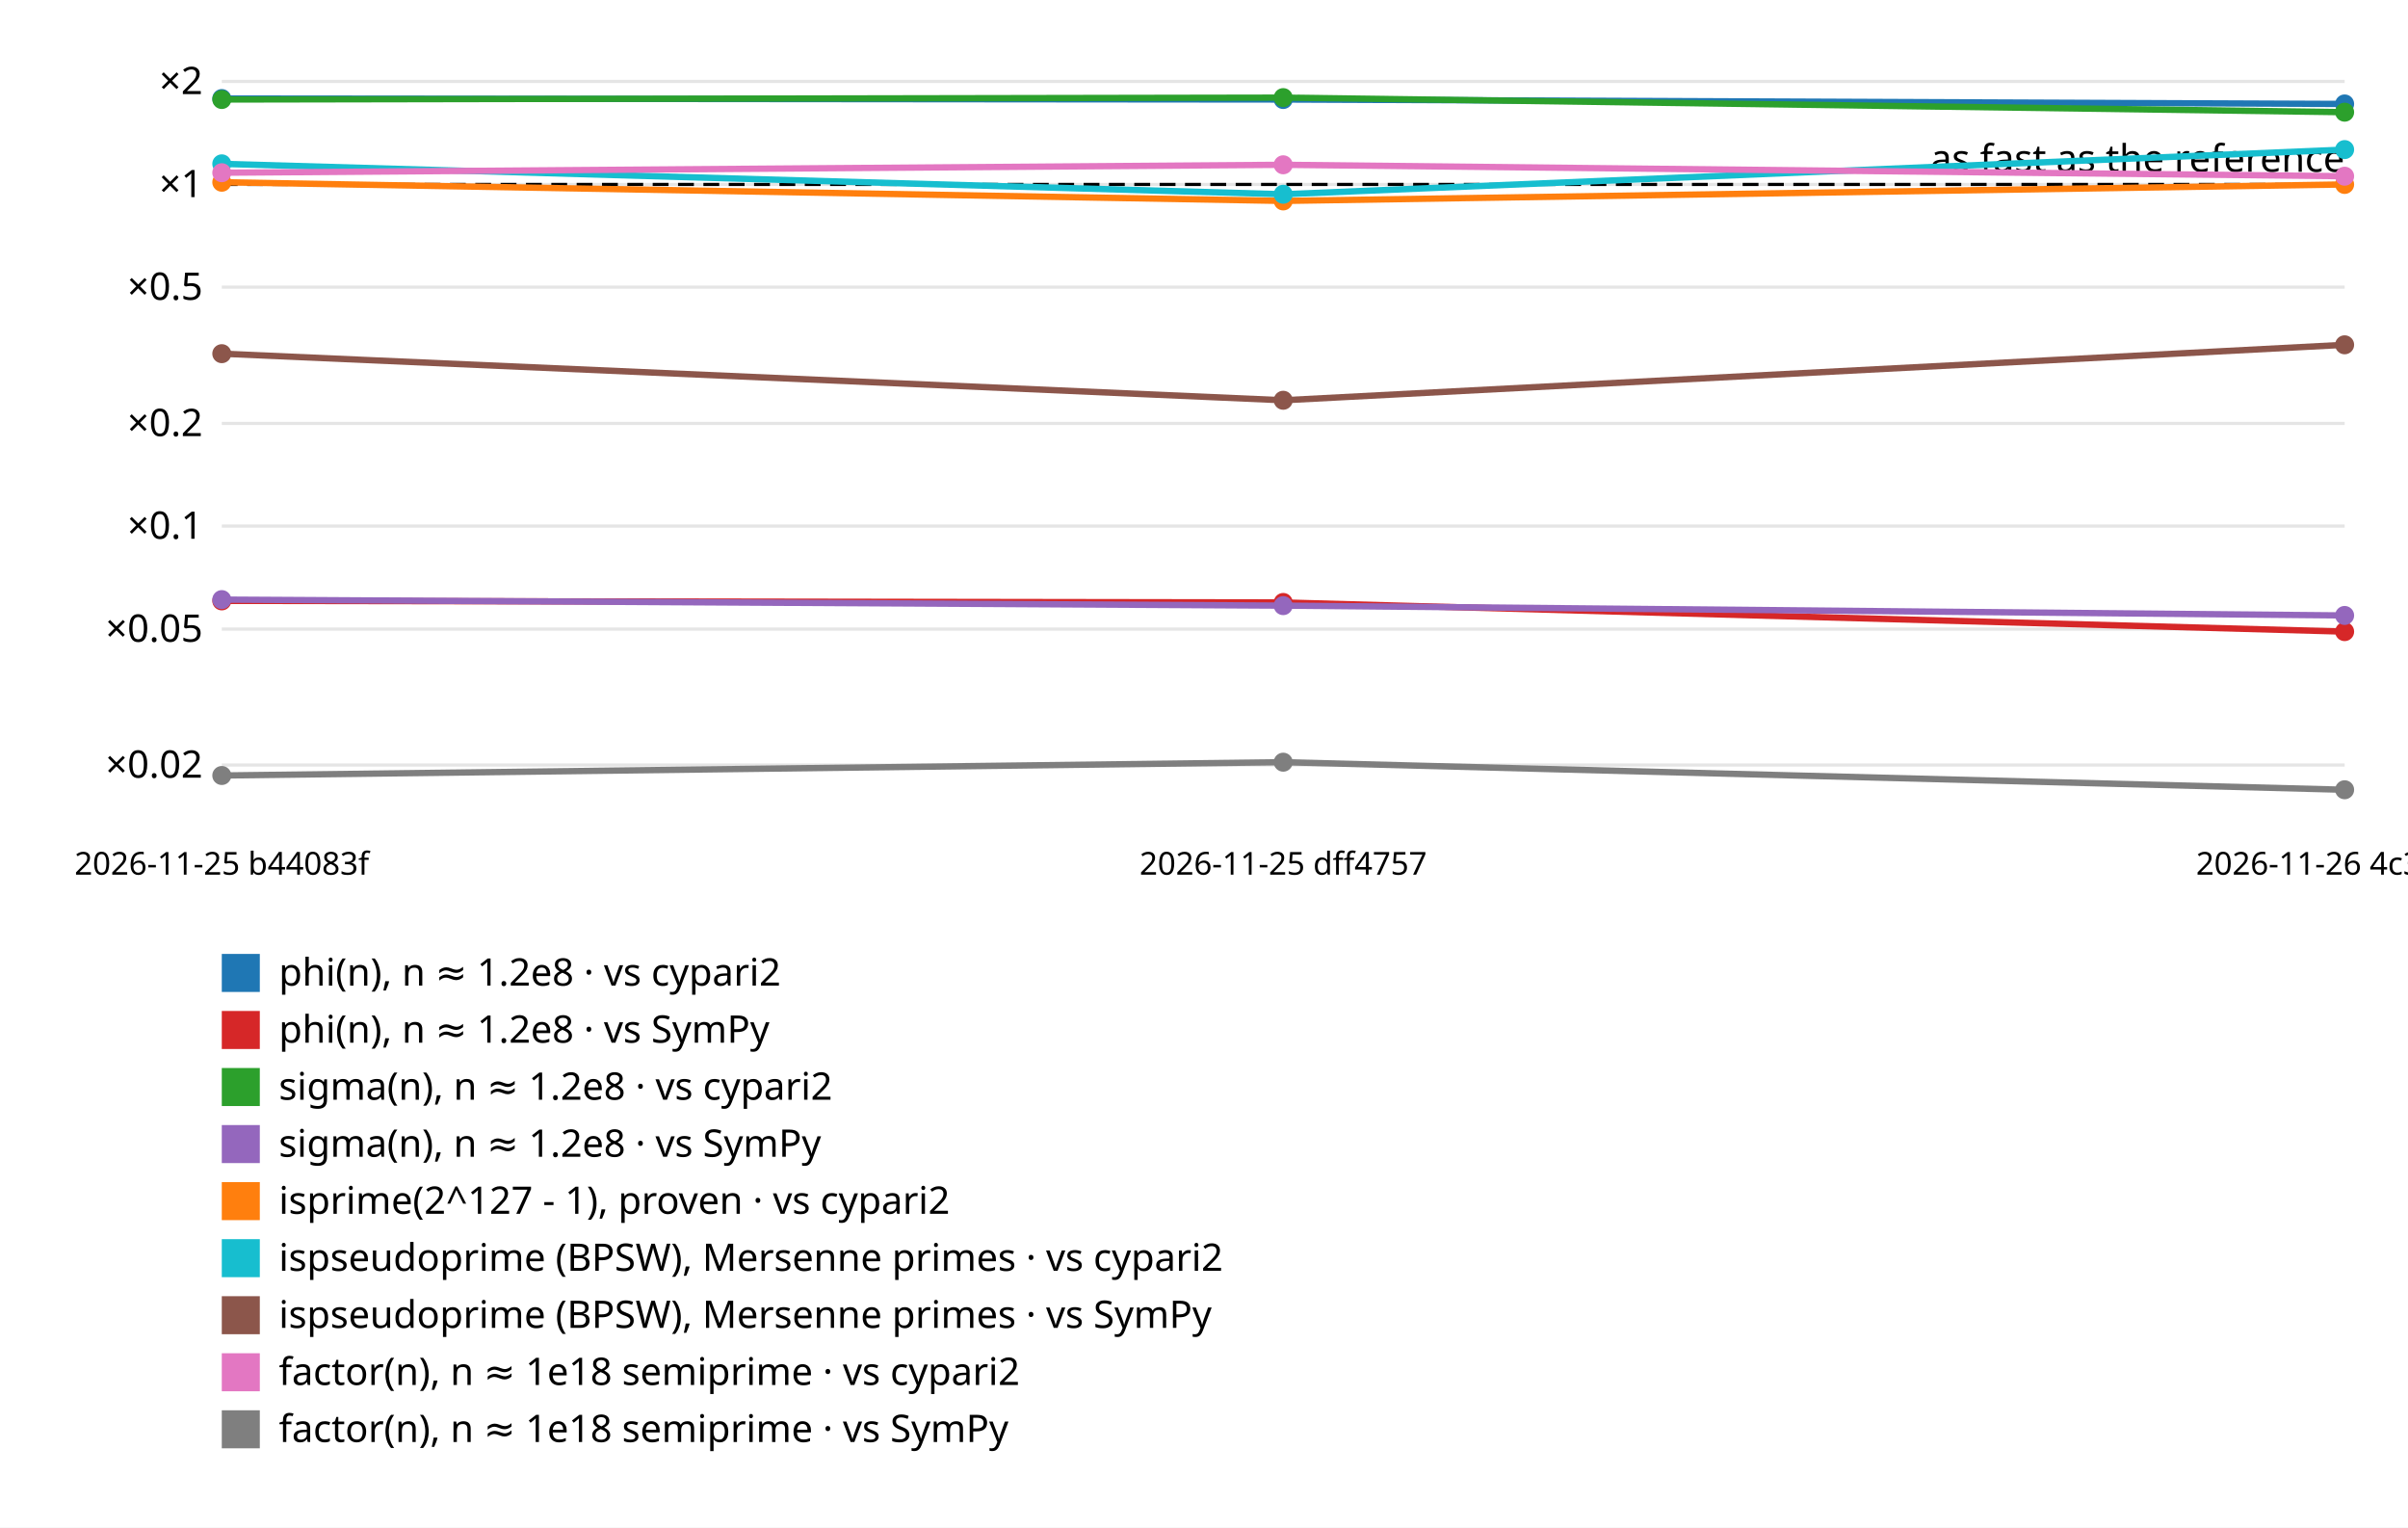
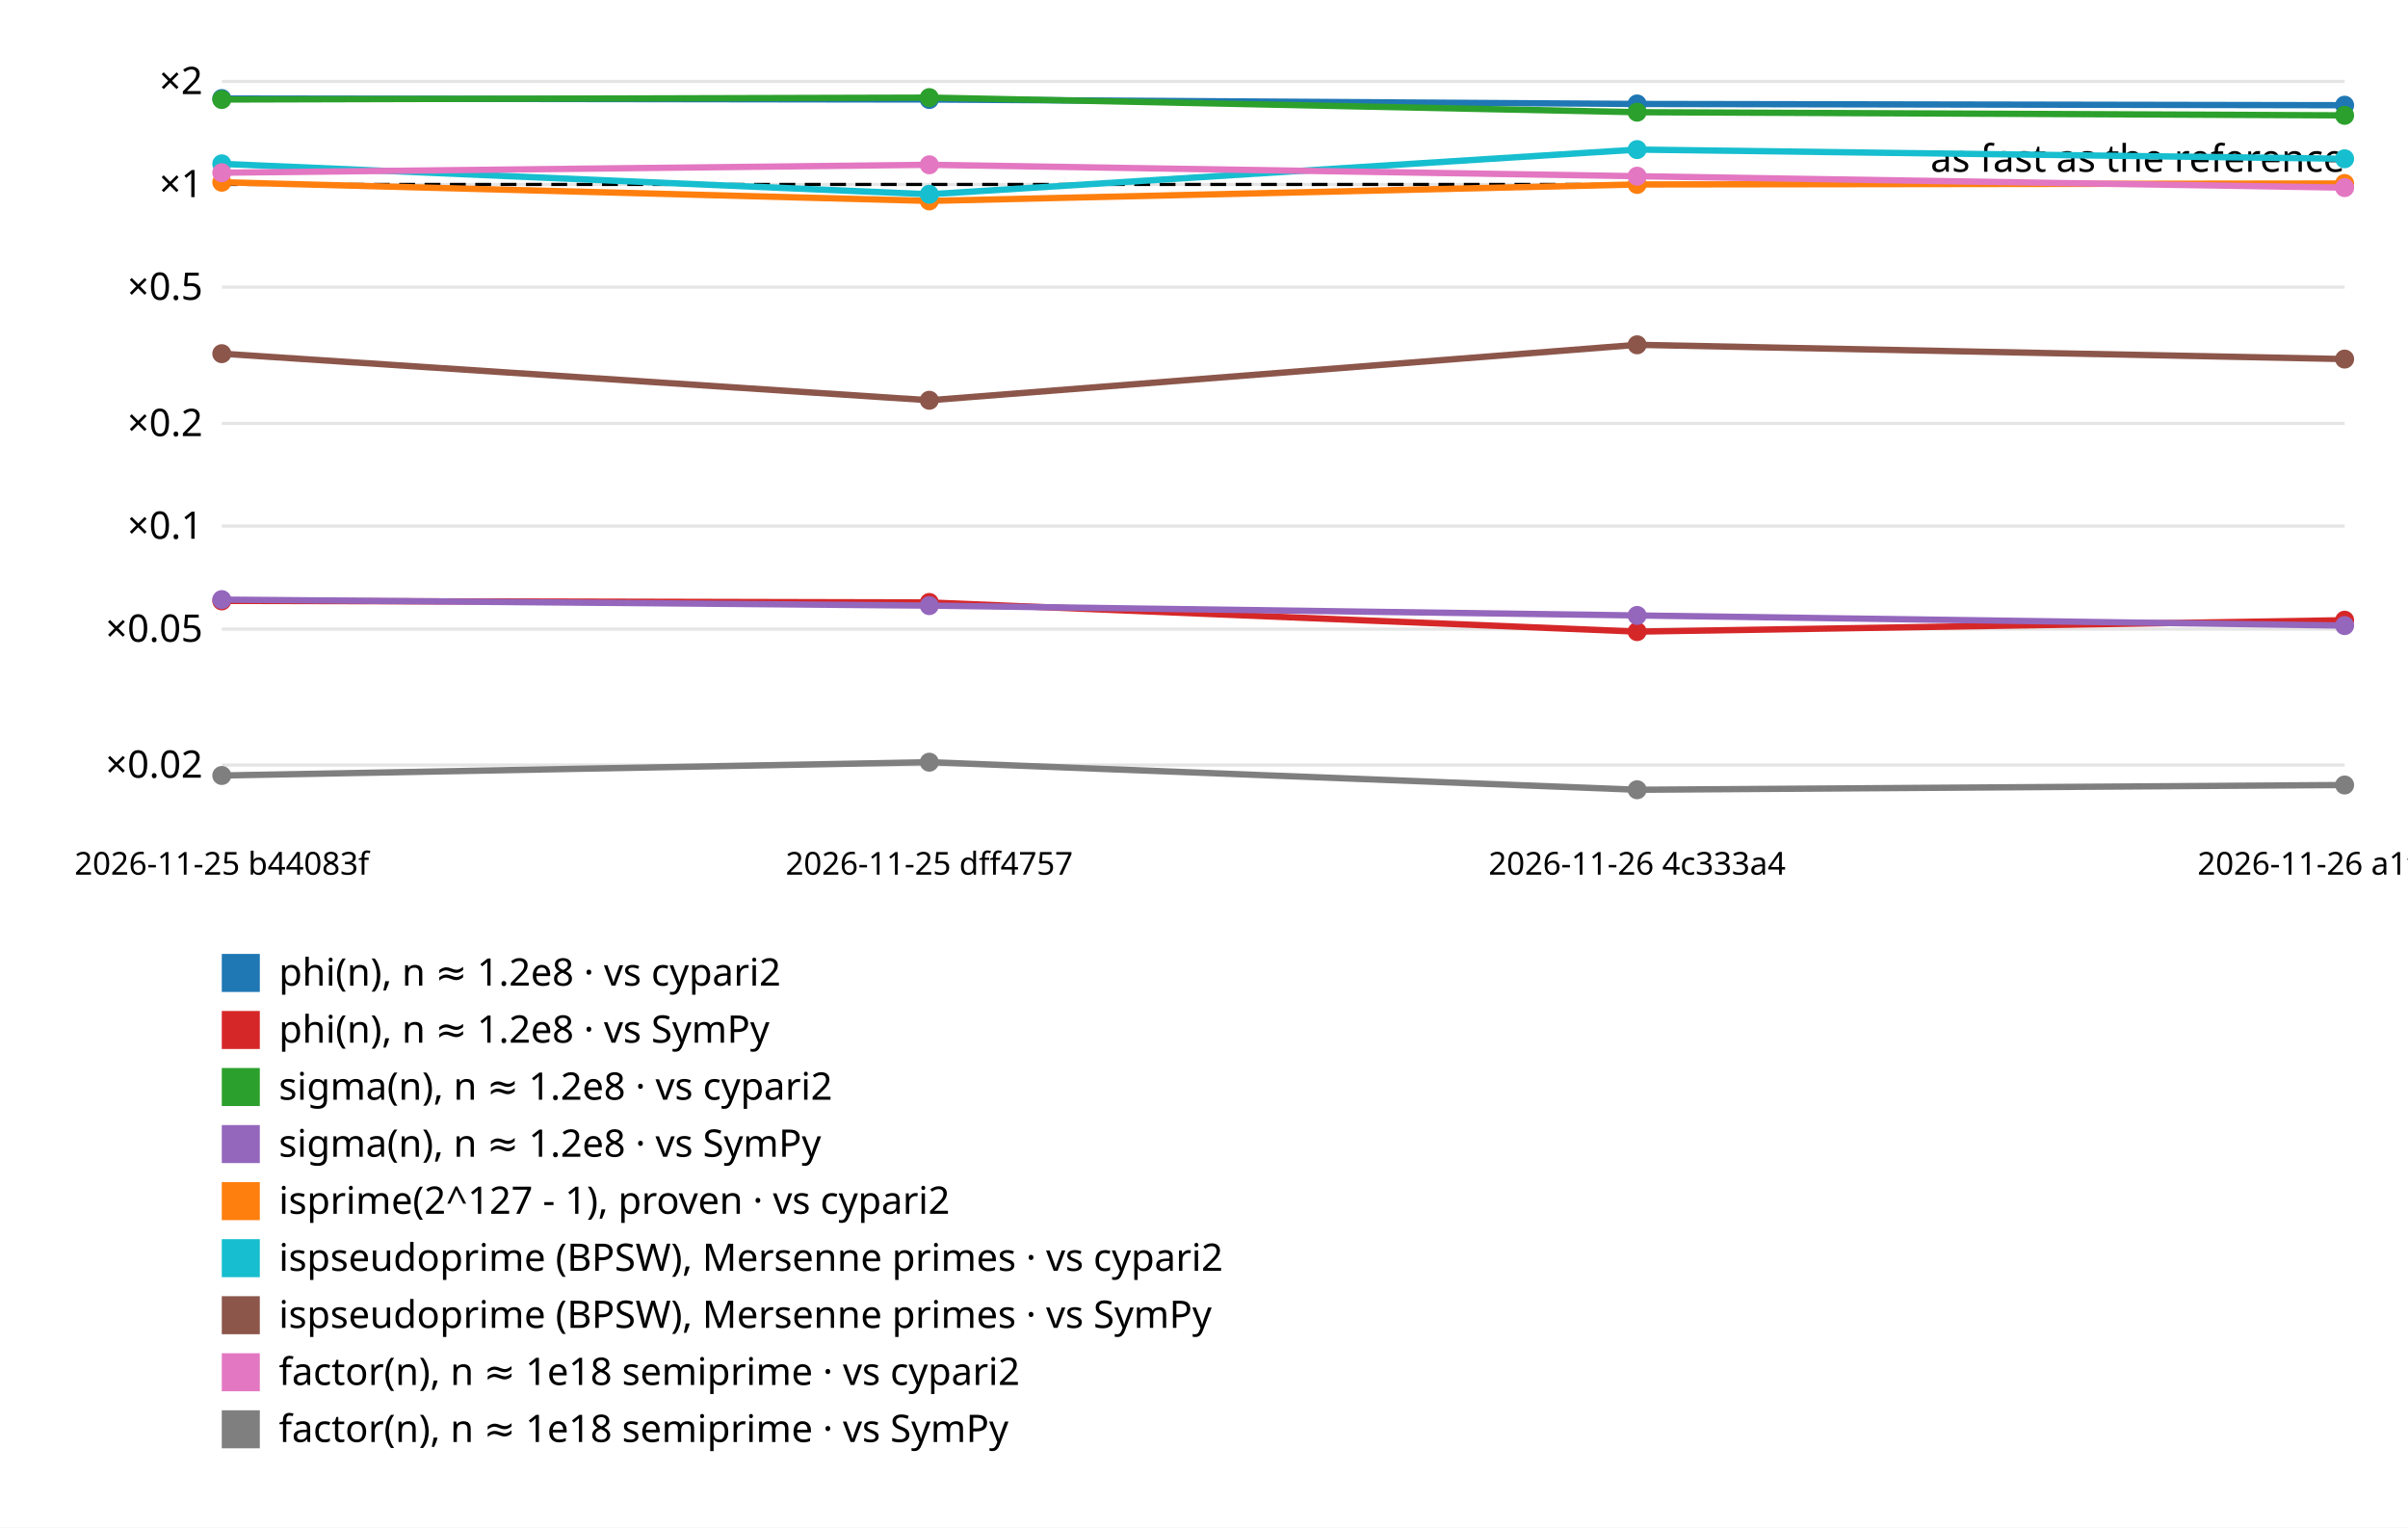
<svg xmlns="http://www.w3.org/2000/svg" width="760" height="482" font-family="sans-serif" font-size="12">
  <rect width="760" height="482" fill="white" />
  <line x1="70" x2="740" y1="241.4" y2="241.4" stroke="#e5e5e5" />
  <text x="64" y="245.4" text-anchor="end">×0.02</text>
  <line x1="70" x2="740" y1="198.5" y2="198.5" stroke="#e5e5e5" />
  <text x="64" y="202.5" text-anchor="end">×0.05</text>
  <line x1="70" x2="740" y1="166.0" y2="166.0" stroke="#e5e5e5" />
  <text x="64" y="170.0" text-anchor="end">×0.1</text>
  <line x1="70" x2="740" y1="133.6" y2="133.6" stroke="#e5e5e5" />
  <text x="64" y="137.6" text-anchor="end">×0.2</text>
  <line x1="70" x2="740" y1="90.6" y2="90.6" stroke="#e5e5e5" />
  <text x="64" y="94.6" text-anchor="end">×0.5</text>
  <line x1="70" x2="740" y1="58.2" y2="58.2" stroke="#e5e5e5" />
  <text x="64" y="62.2" text-anchor="end">×1</text>
  <line x1="70" x2="740" y1="25.7" y2="25.7" stroke="#e5e5e5" />
  <text x="64" y="29.7" text-anchor="end">×2</text>
  <line x1="70" x2="740" y1="58.2" y2="58.2" stroke="black" stroke-dasharray="5 3" />
  <text x="740" y="54.2" text-anchor="end">as fast as the reference</text>
  <text x="70.0" y="276" text-anchor="middle" font-size="10">2026-11-25 b44083f</text>
-   <text x="405.0" y="276" text-anchor="middle" font-size="10">2026-11-25 dff4757</text>
-   <text x="740.0" y="276" text-anchor="middle" font-size="10">2026-11-26 4c333a4</text>
-   <polyline points="70.0,31.1 405.0,31.4 740.0,32.8" fill="none" stroke="#1f77b4" stroke-width="2" />
+   <text x="293.3" y="276" text-anchor="middle" font-size="10">2026-11-25 dff4757</text>
+   <text x="516.7" y="276" text-anchor="middle" font-size="10">2026-11-26 4c333a4</text>
+   <text x="740.0" y="276" text-anchor="middle" font-size="10">2026-11-26 a1fd279</text>
+   <polyline points="70.0,31.1 293.3,31.4 516.7,32.8 740.0,33.2" fill="none" stroke="#1f77b4" stroke-width="2" />
  <circle cx="70.0" cy="31.1" r="3" fill="#1f77b4" />
-   <circle cx="405.0" cy="31.4" r="3" fill="#1f77b4" />
-   <circle cx="740.0" cy="32.8" r="3" fill="#1f77b4" />
+   <circle cx="293.3" cy="31.4" r="3" fill="#1f77b4" />
+   <circle cx="516.7" cy="32.8" r="3" fill="#1f77b4" />
+   <circle cx="740.0" cy="33.2" r="3" fill="#1f77b4" />
  <rect x="70" y="301" width="12" height="12" fill="#1f77b4" />
  <text x="88" y="311">phi(n), n ≈ 1.2e8 · vs cypari2</text>
-   <polyline points="70.0,189.6 405.0,190.1 740.0,199.3" fill="none" stroke="#d62728" stroke-width="2" />
+   <polyline points="70.0,189.6 293.3,190.1 516.7,199.3 740.0,195.7" fill="none" stroke="#d62728" stroke-width="2" />
  <circle cx="70.0" cy="189.6" r="3" fill="#d62728" />
-   <circle cx="405.0" cy="190.1" r="3" fill="#d62728" />
-   <circle cx="740.0" cy="199.3" r="3" fill="#d62728" />
+   <circle cx="293.3" cy="190.1" r="3" fill="#d62728" />
+   <circle cx="516.7" cy="199.3" r="3" fill="#d62728" />
+   <circle cx="740.0" cy="195.7" r="3" fill="#d62728" />
  <rect x="70" y="319" width="12" height="12" fill="#d62728" />
  <text x="88" y="329">phi(n), n ≈ 1.2e8 · vs SymPy</text>
-   <polyline points="70.0,31.4 405.0,30.8 740.0,35.4" fill="none" stroke="#2ca02c" stroke-width="2" />
+   <polyline points="70.0,31.4 293.3,30.8 516.7,35.4 740.0,36.4" fill="none" stroke="#2ca02c" stroke-width="2" />
  <circle cx="70.0" cy="31.4" r="3" fill="#2ca02c" />
-   <circle cx="405.0" cy="30.8" r="3" fill="#2ca02c" />
-   <circle cx="740.0" cy="35.4" r="3" fill="#2ca02c" />
+   <circle cx="293.3" cy="30.8" r="3" fill="#2ca02c" />
+   <circle cx="516.7" cy="35.4" r="3" fill="#2ca02c" />
+   <circle cx="740.0" cy="36.4" r="3" fill="#2ca02c" />
  <rect x="70" y="337" width="12" height="12" fill="#2ca02c" />
  <text x="88" y="347">sigma(n), n ≈ 1.2e8 · vs cypari2</text>
-   <polyline points="70.0,189.2 405.0,191.1 740.0,194.2" fill="none" stroke="#9467bd" stroke-width="2" />
+   <polyline points="70.0,189.2 293.3,191.1 516.7,194.2 740.0,197.4" fill="none" stroke="#9467bd" stroke-width="2" />
  <circle cx="70.0" cy="189.2" r="3" fill="#9467bd" />
-   <circle cx="405.0" cy="191.1" r="3" fill="#9467bd" />
-   <circle cx="740.0" cy="194.2" r="3" fill="#9467bd" />
+   <circle cx="293.3" cy="191.1" r="3" fill="#9467bd" />
+   <circle cx="516.7" cy="194.2" r="3" fill="#9467bd" />
+   <circle cx="740.0" cy="197.4" r="3" fill="#9467bd" />
  <rect x="70" y="355" width="12" height="12" fill="#9467bd" />
  <text x="88" y="365">sigma(n), n ≈ 1.2e8 · vs SymPy</text>
-   <polyline points="70.0,57.5 405.0,63.4 740.0,58.2" fill="none" stroke="#ff7f0e" stroke-width="2" />
+   <polyline points="70.0,57.5 293.3,63.4 516.7,58.2 740.0,57.9" fill="none" stroke="#ff7f0e" stroke-width="2" />
  <circle cx="70.0" cy="57.5" r="3" fill="#ff7f0e" />
-   <circle cx="405.0" cy="63.4" r="3" fill="#ff7f0e" />
-   <circle cx="740.0" cy="58.2" r="3" fill="#ff7f0e" />
+   <circle cx="293.3" cy="63.4" r="3" fill="#ff7f0e" />
+   <circle cx="516.7" cy="58.2" r="3" fill="#ff7f0e" />
+   <circle cx="740.0" cy="57.9" r="3" fill="#ff7f0e" />
  <rect x="70" y="373" width="12" height="12" fill="#ff7f0e" />
  <text x="88" y="383">isprime(2^127 - 1), proven · vs cypari2</text>
-   <polyline points="70.0,51.7 405.0,61.3 740.0,47.2" fill="none" stroke="#17becf" stroke-width="2" />
+   <polyline points="70.0,51.7 293.3,61.3 516.7,47.2 740.0,50.1" fill="none" stroke="#17becf" stroke-width="2" />
  <circle cx="70.0" cy="51.7" r="3" fill="#17becf" />
-   <circle cx="405.0" cy="61.3" r="3" fill="#17becf" />
-   <circle cx="740.0" cy="47.2" r="3" fill="#17becf" />
+   <circle cx="293.3" cy="61.3" r="3" fill="#17becf" />
+   <circle cx="516.7" cy="47.2" r="3" fill="#17becf" />
+   <circle cx="740.0" cy="50.1" r="3" fill="#17becf" />
  <rect x="70" y="391" width="12" height="12" fill="#17becf" />
  <text x="88" y="401">ispseudoprime (BPSW), Mersenne primes · vs cypari2</text>
-   <polyline points="70.0,111.6 405.0,126.3 740.0,108.8" fill="none" stroke="#8c564b" stroke-width="2" />
+   <polyline points="70.0,111.6 293.3,126.3 516.7,108.8 740.0,113.3" fill="none" stroke="#8c564b" stroke-width="2" />
  <circle cx="70.0" cy="111.6" r="3" fill="#8c564b" />
-   <circle cx="405.0" cy="126.3" r="3" fill="#8c564b" />
-   <circle cx="740.0" cy="108.8" r="3" fill="#8c564b" />
+   <circle cx="293.3" cy="126.3" r="3" fill="#8c564b" />
+   <circle cx="516.7" cy="108.8" r="3" fill="#8c564b" />
+   <circle cx="740.0" cy="113.3" r="3" fill="#8c564b" />
  <rect x="70" y="409" width="12" height="12" fill="#8c564b" />
  <text x="88" y="419">ispseudoprime (BPSW), Mersenne primes · vs SymPy</text>
-   <polyline points="70.0,54.5 405.0,52.0 740.0,55.6" fill="none" stroke="#e377c2" stroke-width="2" />
+   <polyline points="70.0,54.5 293.3,52.0 516.7,55.6 740.0,59.2" fill="none" stroke="#e377c2" stroke-width="2" />
  <circle cx="70.0" cy="54.5" r="3" fill="#e377c2" />
-   <circle cx="405.0" cy="52.0" r="3" fill="#e377c2" />
-   <circle cx="740.0" cy="55.6" r="3" fill="#e377c2" />
+   <circle cx="293.3" cy="52.0" r="3" fill="#e377c2" />
+   <circle cx="516.7" cy="55.6" r="3" fill="#e377c2" />
+   <circle cx="740.0" cy="59.2" r="3" fill="#e377c2" />
  <rect x="70" y="427" width="12" height="12" fill="#e377c2" />
  <text x="88" y="437">factor(n), n ≈ 1e18 semiprime · vs cypari2</text>
-   <polyline points="70.0,244.7 405.0,240.5 740.0,249.2" fill="none" stroke="#7f7f7f" stroke-width="2" />
+   <polyline points="70.0,244.7 293.3,240.5 516.7,249.2 740.0,247.7" fill="none" stroke="#7f7f7f" stroke-width="2" />
  <circle cx="70.0" cy="244.7" r="3" fill="#7f7f7f" />
-   <circle cx="405.0" cy="240.5" r="3" fill="#7f7f7f" />
-   <circle cx="740.0" cy="249.2" r="3" fill="#7f7f7f" />
+   <circle cx="293.3" cy="240.5" r="3" fill="#7f7f7f" />
+   <circle cx="516.7" cy="249.2" r="3" fill="#7f7f7f" />
+   <circle cx="740.0" cy="247.7" r="3" fill="#7f7f7f" />
  <rect x="70" y="445" width="12" height="12" fill="#7f7f7f" />
  <text x="88" y="455">factor(n), n ≈ 1e18 semiprime · vs SymPy</text>
</svg>
